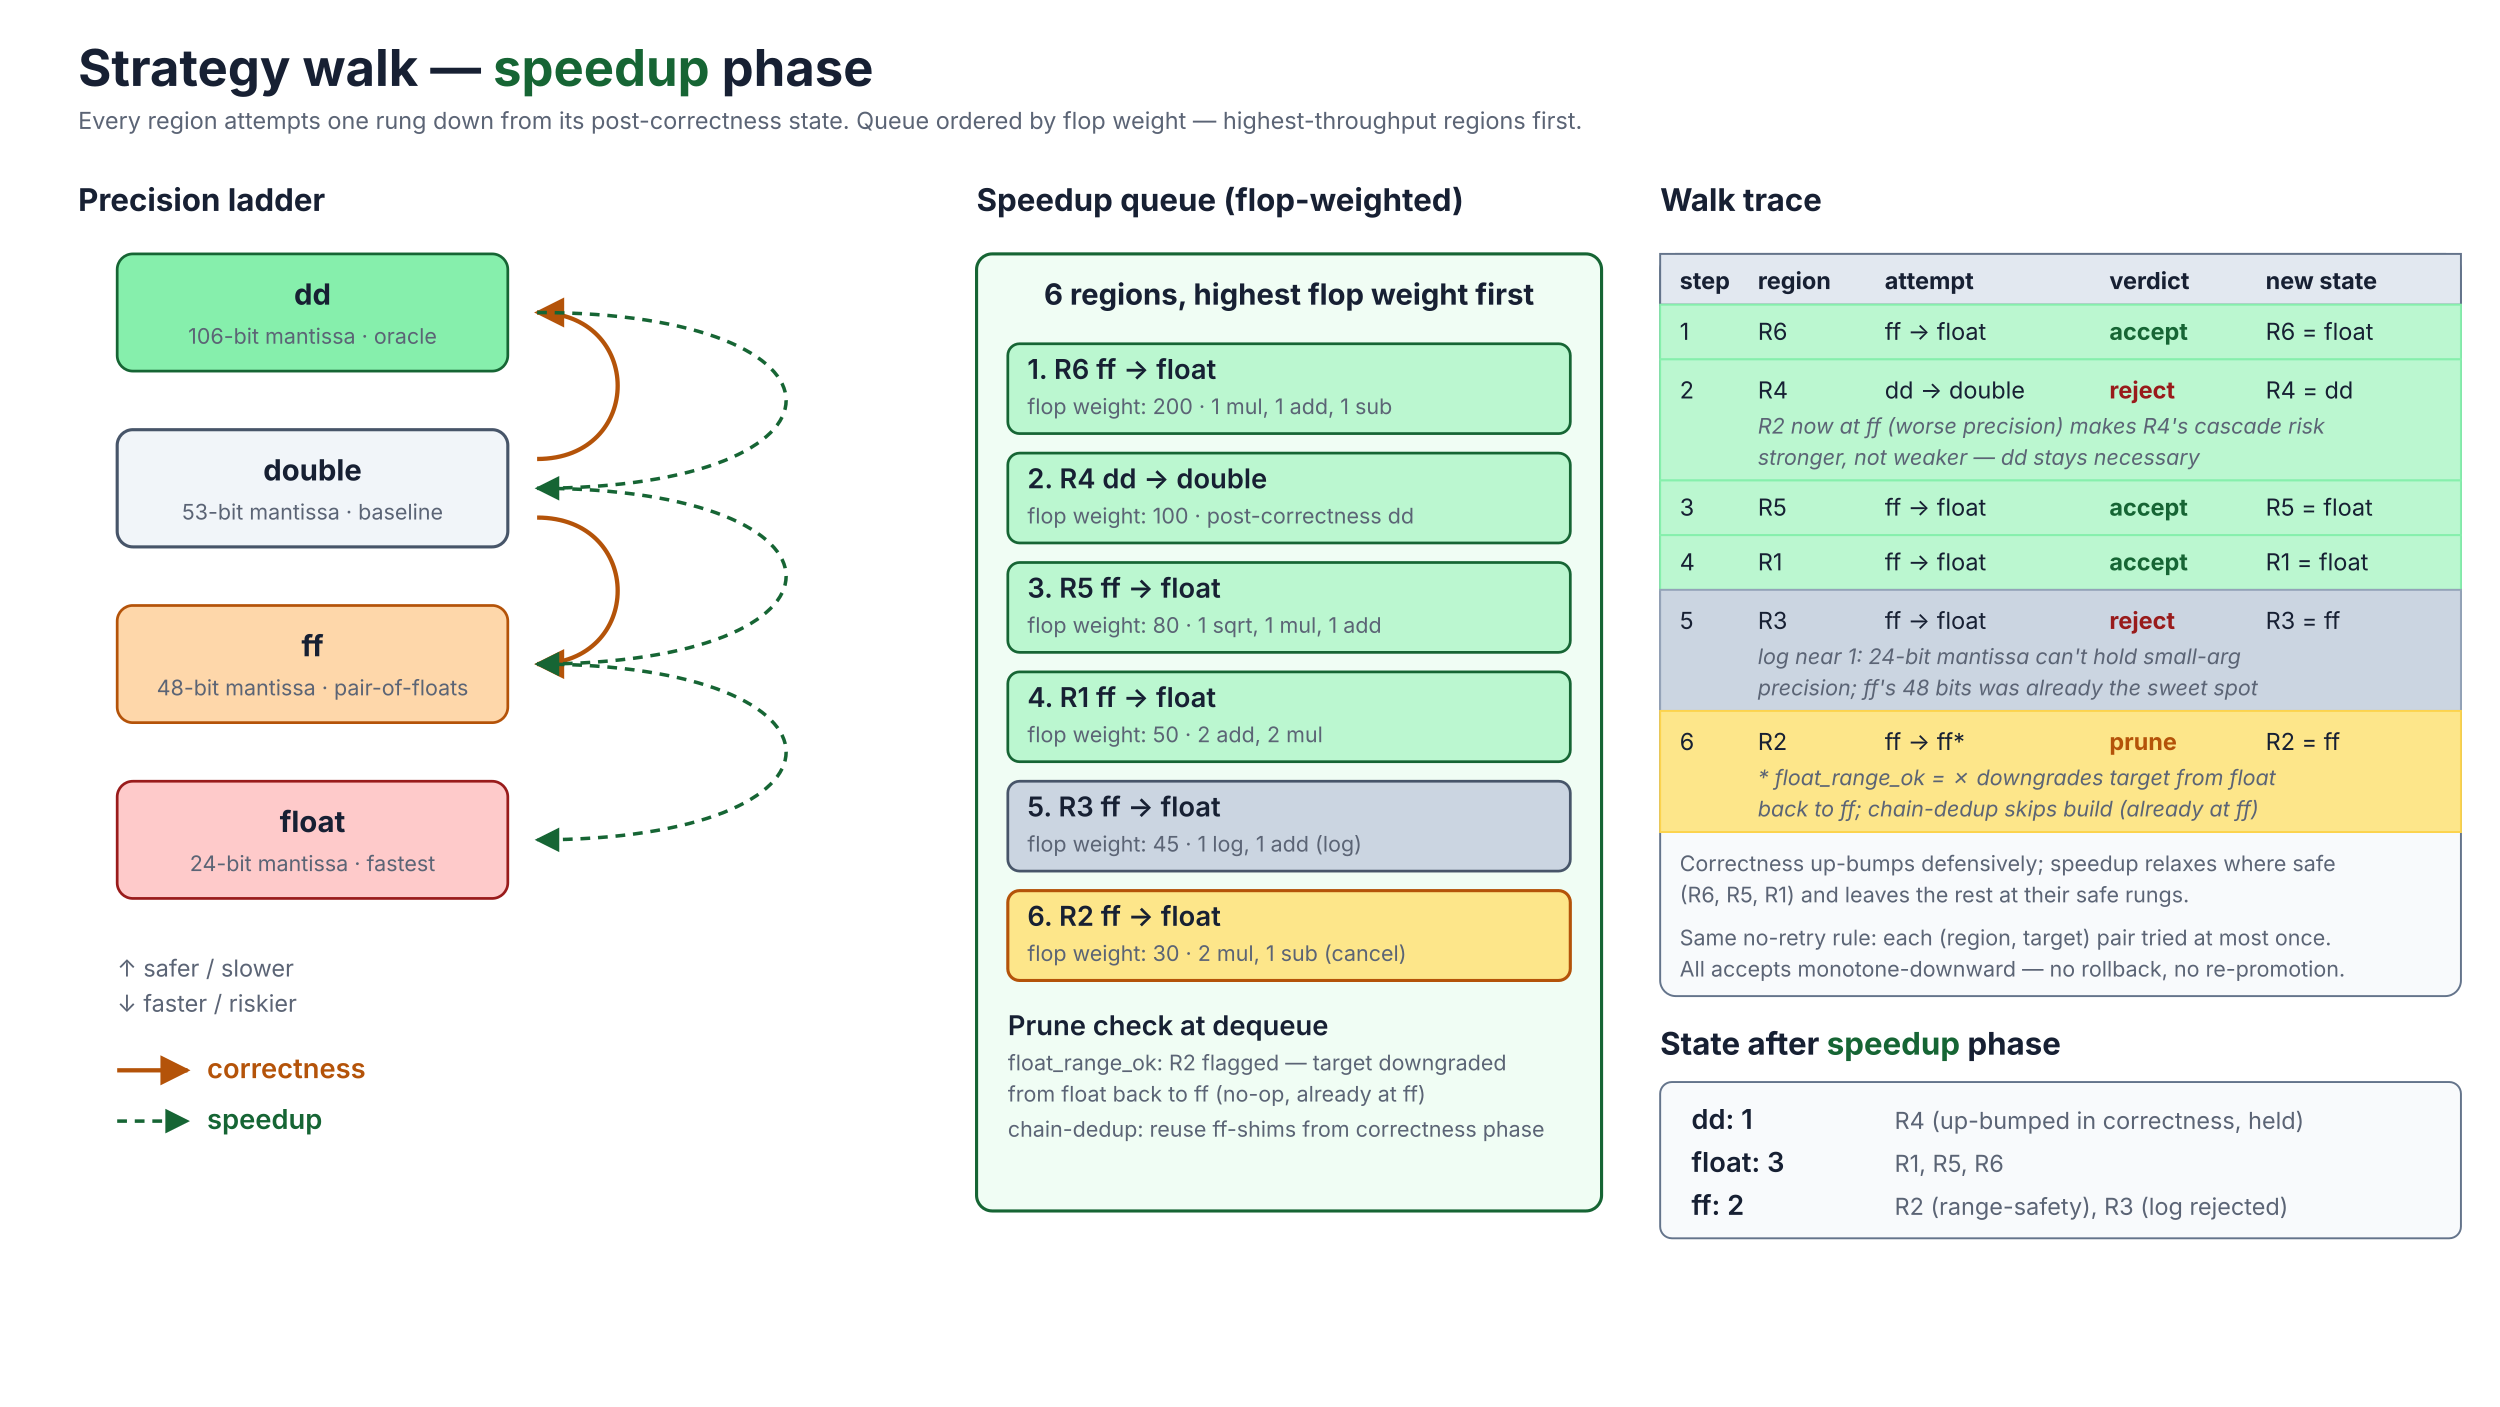
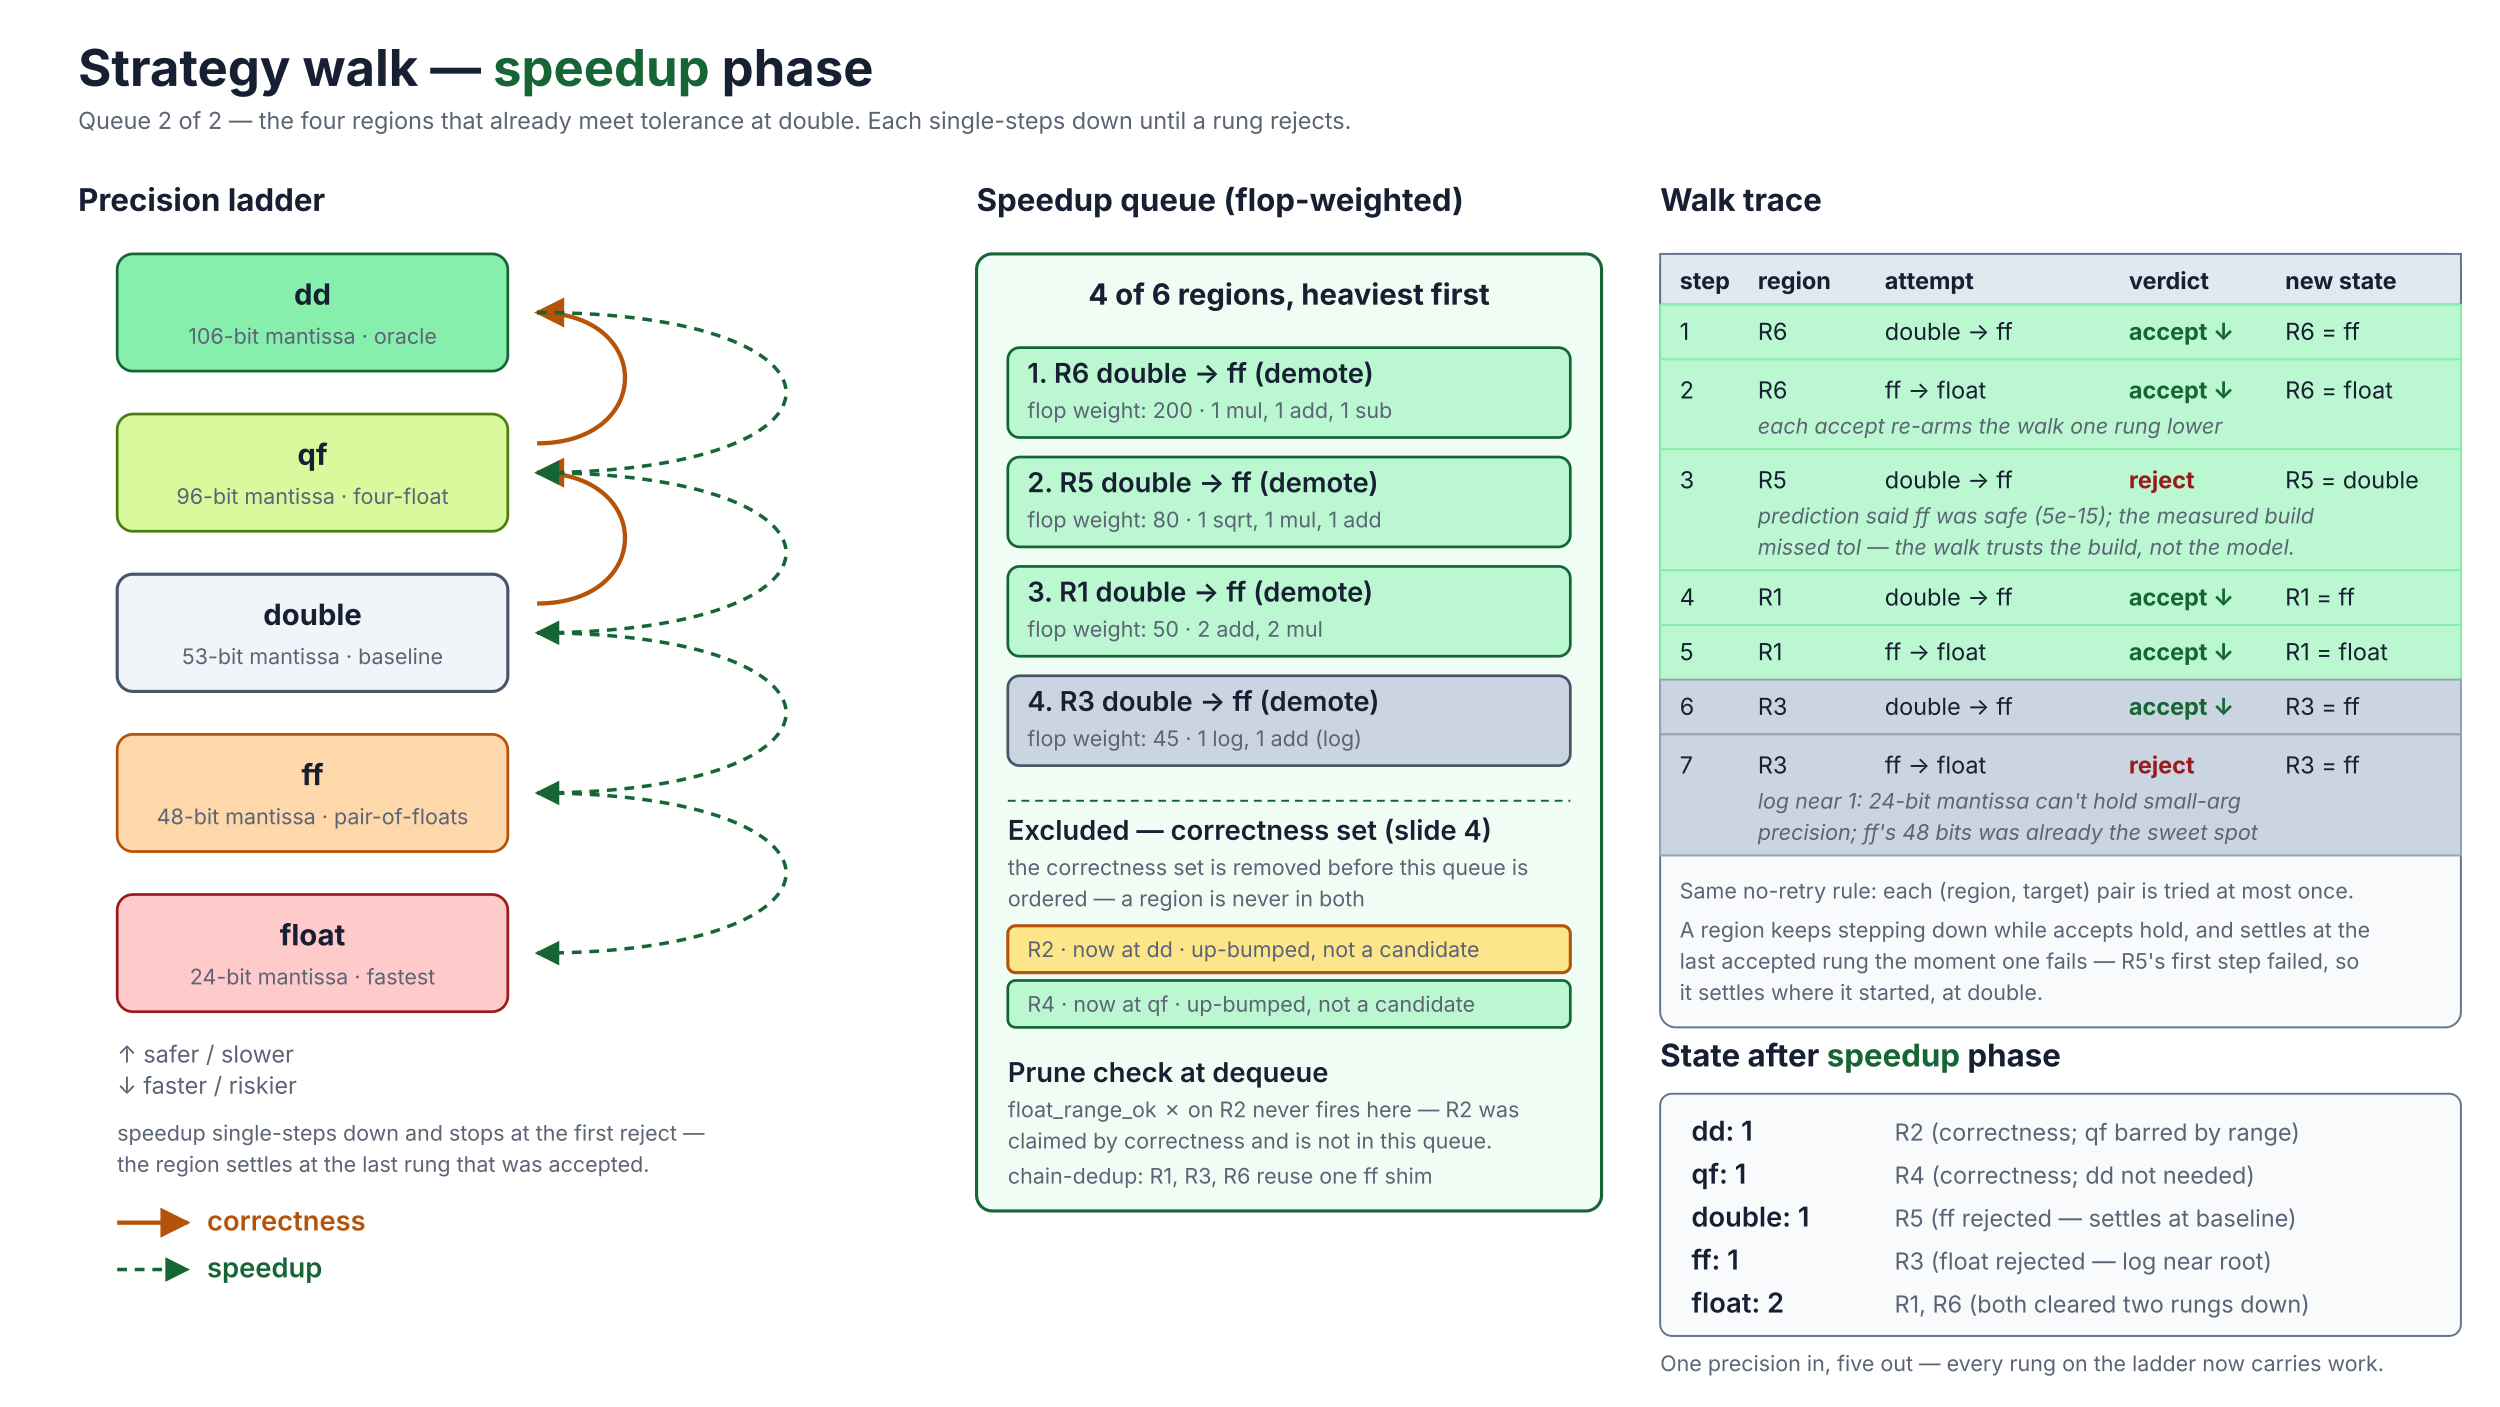
<svg xmlns="http://www.w3.org/2000/svg" viewBox="0 0 1280 720" font-family="ui-sans-serif, system-ui, -apple-system, sans-serif">
  <style>
    .title { font-size: 26px; font-weight: 700; fill: #172033; }
    .h { font-size: 16px; font-weight: 650; fill: #172033; }
    .panel-title { font-size: 15px; font-weight: 700; fill: #172033; }
    .lbl { font-size: 14px; font-weight: 600; fill: #172033; }
    .sub { font-size: 12px; fill: #5b6475; }
    .sub-sm { font-size: 11px; fill: #5b6475; }
    .code { font-family: ui-monospace, "SF Mono", Menlo, monospace; font-size: 12px; fill: #172033; }
    .box { stroke: #64748b; stroke-width: 1; fill: #f8fafc; }
    .queue-box { stroke: #166534; stroke-width: 1.6; fill: #f0fdf4; }
    .rnode-safe { stroke: #166534; stroke-width: 1.4; fill: #bbf7d0; }
    .rnode-warn { stroke: #b45309; stroke-width: 1.6; fill: #fde68a; }
    .rnode-sing { stroke: #475569; stroke-width: 1.4; fill: #cbd5e1; }
    .rung-safest { fill: #86efac; stroke: #166534; stroke-width: 1.4; }
+     .rung-qf     { fill: #d9f99d; stroke: #4d7c0f; stroke-width: 1.4; }
    .rung-base   { fill: #f1f5f9; stroke: #475569; stroke-width: 1.6; }
    .rung-mid    { fill: #fed7aa; stroke: #b45309; stroke-width: 1.4; }
    .rung-risky  { fill: #fecaca; stroke: #991b1b; stroke-width: 1.4; }
    .rung-lbl { font-size: 15px; font-weight: 700; fill: #172033; }
    .rung-sub { font-size: 11px; fill: #5b6475; }
    .arrow-corr { stroke: #b45309; stroke-width: 2.2; fill: none; }
    .arrow-speed { stroke: #166534; stroke-width: 1.8; fill: none; stroke-dasharray: 5 4; }
    .verdict-accept { font-weight: 700; fill: #166534; }
    .verdict-reject { font-weight: 700; fill: #991b1b; }
-     .verdict-downgrade { font-weight: 700; fill: #b45309; }
    .th { font-size: 12px; font-weight: 700; fill: #172033; }
    .td { font-size: 12px; fill: #172033; }
  </style>
  <defs>
    <marker id="arrow-corr-m" viewBox="0 0 10 10" refX="9" refY="5" markerWidth="7" markerHeight="7" orient="auto-start-reverse">
      <path d="M0,0 L10,5 L0,10 z" fill="#b45309" />
    </marker>
    <marker id="arrow-speed-m" viewBox="0 0 10 10" refX="9" refY="5" markerWidth="7" markerHeight="7" orient="auto-start-reverse">
      <path d="M0,0 L10,5 L0,10 z" fill="#166534" />
    </marker>
  </defs>
  <text x="40" y="44" class="title">Strategy walk — <tspan style="fill:#166534">speedup</tspan> phase</text>
-   <text x="40" y="66" class="sub">Every region attempts one rung down from its post-correctness state. Queue ordered by flop weight — highest-throughput regions first.</text>
+   <text x="40" y="66" class="sub">Queue 2 of 2 — the four regions that already meet tolerance at double. Each single-steps down until a rung rejects.</text>
  <text x="40" y="108" class="h">Precision ladder</text>
  <g transform="translate(60, 130)">
    <rect x="0" y="0" width="200" height="60" rx="8" class="rung-safest" />
    <text x="100" y="26" text-anchor="middle" class="rung-lbl">dd</text>
    <text x="100" y="46" text-anchor="middle" class="rung-sub">106-bit mantissa · oracle</text>
-     <rect x="0" y="90" width="200" height="60" rx="8" class="rung-base" />
-     <text x="100" y="116" text-anchor="middle" class="rung-lbl">double</text>
-     <text x="100" y="136" text-anchor="middle" class="rung-sub">53-bit mantissa · baseline</text>
-     <rect x="0" y="180" width="200" height="60" rx="8" class="rung-mid" />
-     <text x="100" y="206" text-anchor="middle" class="rung-lbl">ff</text>
-     <text x="100" y="226" text-anchor="middle" class="rung-sub">48-bit mantissa · pair-of-floats</text>
-     <rect x="0" y="270" width="200" height="60" rx="8" class="rung-risky" />
-     <text x="100" y="296" text-anchor="middle" class="rung-lbl">float</text>
-     <text x="100" y="316" text-anchor="middle" class="rung-sub">24-bit mantissa · fastest</text>
-     <path d="M215 105 C 270 105, 270 30, 215 30" class="arrow-corr" marker-end="url(#arrow-corr-m)" />
-     <path d="M215 135 C 270 135, 270 210, 215 210" class="arrow-corr" marker-end="url(#arrow-corr-m)" />
-     <path d="M215 30 C 385 30, 385 120, 215 120" class="arrow-speed" marker-end="url(#arrow-speed-m)" />
-     <path d="M215 120 C 385 120, 385 210, 215 210" class="arrow-speed" marker-end="url(#arrow-speed-m)" />
-     <path d="M215 210 C 385 210, 385 300, 215 300" class="arrow-speed" marker-end="url(#arrow-speed-m)" />
-     <text x="0" y="370" class="sub">↑ safer / slower</text>
-     <text x="0" y="388" class="sub">↓ faster / riskier</text>
-     <line x1="0" y1="418" x2="36" y2="418" class="arrow-corr" marker-end="url(#arrow-corr-m)" />
-     <text x="46" y="422" class="lbl" style="fill:#b45309">correctness</text>
-     <line x1="0" y1="444" x2="36" y2="444" class="arrow-speed" marker-end="url(#arrow-speed-m)" />
-     <text x="46" y="448" class="lbl" style="fill:#166534">speedup</text>
+     <rect x="0" y="82" width="200" height="60" rx="8" class="rung-qf" />
+     <text x="100" y="108" text-anchor="middle" class="rung-lbl">qf</text>
+     <text x="100" y="128" text-anchor="middle" class="rung-sub">96-bit mantissa · four-float</text>
+     <rect x="0" y="164" width="200" height="60" rx="8" class="rung-base" />
+     <text x="100" y="190" text-anchor="middle" class="rung-lbl">double</text>
+     <text x="100" y="210" text-anchor="middle" class="rung-sub">53-bit mantissa · baseline</text>
+     <rect x="0" y="246" width="200" height="60" rx="8" class="rung-mid" />
+     <text x="100" y="272" text-anchor="middle" class="rung-lbl">ff</text>
+     <text x="100" y="292" text-anchor="middle" class="rung-sub">48-bit mantissa · pair-of-floats</text>
+     <rect x="0" y="328" width="200" height="60" rx="8" class="rung-risky" />
+     <text x="100" y="354" text-anchor="middle" class="rung-lbl">float</text>
+     <text x="100" y="374" text-anchor="middle" class="rung-sub">24-bit mantissa · fastest</text>
+     <path d="M215 179 C 275 179, 275 112, 215 112" class="arrow-corr" marker-end="url(#arrow-corr-m)" />
+     <path d="M215 97 C 275 97, 275 30, 215 30" class="arrow-corr" marker-end="url(#arrow-corr-m)" />
+     <path d="M215 30 C 385 30, 385 112, 215 112" class="arrow-speed" marker-end="url(#arrow-speed-m)" />
+     <path d="M215 112 C 385 112, 385 194, 215 194" class="arrow-speed" marker-end="url(#arrow-speed-m)" />
+     <path d="M215 194 C 385 194, 385 276, 215 276" class="arrow-speed" marker-end="url(#arrow-speed-m)" />
+     <path d="M215 276 C 385 276, 385 358, 215 358" class="arrow-speed" marker-end="url(#arrow-speed-m)" />
+     <text x="0" y="414" class="sub">↑ safer / slower</text>
+     <text x="0" y="430" class="sub">↓ faster / riskier</text>
+     <text x="0" y="454" class="sub-sm">speedup single-steps down and stops at the first reject —</text>
+     <text x="0" y="470" class="sub-sm">the region settles at the last rung that was accepted.</text>
+     <line x1="0" y1="496" x2="36" y2="496" class="arrow-corr" marker-end="url(#arrow-corr-m)" />
+     <text x="46" y="500" class="lbl" style="fill:#b45309">correctness</text>
+     <line x1="0" y1="520" x2="36" y2="520" class="arrow-speed" marker-end="url(#arrow-speed-m)" />
+     <text x="46" y="524" class="lbl" style="fill:#166534">speedup</text>
  </g>
  <text x="500" y="108" class="h">Speedup queue  (flop-weighted)</text>
  <g transform="translate(500, 130)">
    <rect x="0" y="0" width="320" height="490" rx="8" class="queue-box" />
-     <text x="160" y="26" text-anchor="middle" class="panel-title">6 regions, highest flop weight first</text>
-     <g transform="translate(16, 46)">
+     <text x="160" y="26" text-anchor="middle" class="panel-title">4 of 6 regions, heaviest first</text>
+     <g transform="translate(16, 48)">
      <rect x="0" y="0" width="288" height="46" rx="6" class="rnode-safe" />
-       <text x="10" y="18" class="lbl">1.  R6   ff → float</text>
+       <text x="10" y="18" class="lbl">1.  R6   double → ff  (demote)</text>
      <text x="10" y="36" class="sub-sm">flop weight: 200  ·  1 mul, 1 add, 1 sub</text>
    </g>
-     <g transform="translate(16, 102)">
+     <g transform="translate(16, 104)">
      <rect x="0" y="0" width="288" height="46" rx="6" class="rnode-safe" />
-       <text x="10" y="18" class="lbl">2.  R4   dd → double</text>
-       <text x="10" y="36" class="sub-sm">flop weight: 100  ·  post-correctness dd</text>
-     </g>
-     <g transform="translate(16, 158)">
-       <rect x="0" y="0" width="288" height="46" rx="6" class="rnode-safe" />
-       <text x="10" y="18" class="lbl">3.  R5   ff → float</text>
+       <text x="10" y="18" class="lbl">2.  R5   double → ff  (demote)</text>
      <text x="10" y="36" class="sub-sm">flop weight: 80  ·  1 sqrt, 1 mul, 1 add</text>
    </g>
-     <g transform="translate(16, 214)">
+     <g transform="translate(16, 160)">
      <rect x="0" y="0" width="288" height="46" rx="6" class="rnode-safe" />
-       <text x="10" y="18" class="lbl">4.  R1   ff → float</text>
+       <text x="10" y="18" class="lbl">3.  R1   double → ff  (demote)</text>
      <text x="10" y="36" class="sub-sm">flop weight: 50  ·  2 add, 2 mul</text>
    </g>
-     <g transform="translate(16, 270)">
+     <g transform="translate(16, 216)">
      <rect x="0" y="0" width="288" height="46" rx="6" class="rnode-sing" />
-       <text x="10" y="18" class="lbl">5.  R3   ff → float</text>
+       <text x="10" y="18" class="lbl">4.  R3   double → ff  (demote)</text>
      <text x="10" y="36" class="sub-sm">flop weight: 45  ·  1 log, 1 add  (log)</text>
    </g>
-     <g transform="translate(16, 326)">
-       <rect x="0" y="0" width="288" height="46" rx="6" class="rnode-warn" />
-       <text x="10" y="18" class="lbl">6.  R2   ff → float</text>
-       <text x="10" y="36" class="sub-sm">flop weight: 30  ·  2 mul, 1 sub  (cancel)</text>
+     <line x1="16" y1="280" x2="304" y2="280" stroke="#166534" stroke-width="1" stroke-dasharray="4 3" />
+     <text x="16" y="300" class="lbl">Excluded — correctness set (slide 4)</text>
+     <text x="16" y="318" class="sub-sm">the correctness set is removed before this queue is</text>
+     <text x="16" y="334" class="sub-sm">ordered — a region is never in both</text>
+     <g transform="translate(16, 344)">
+       <rect x="0" y="0" width="288" height="24" rx="4" class="rnode-warn" />
+       <text x="10" y="16" class="sub-sm">R2 · now at dd · up-bumped, not a candidate</text>
    </g>
-     <g transform="translate(16, 400)">
+     <g transform="translate(16, 372)">
+       <rect x="0" y="0" width="288" height="24" rx="4" class="rnode-safe" />
+       <text x="10" y="16" class="sub-sm">R4 · now at qf · up-bumped, not a candidate</text>
+     </g>
+     <g transform="translate(16, 424)">
      <text x="0" y="0" class="lbl">Prune check at dequeue</text>
-       <text x="0" y="18" class="sub-sm">float_range_ok: R2 flagged — target downgraded</text>
-       <text x="0" y="34" class="sub-sm">from float back to ff (no-op, already at ff)</text>
-       <text x="0" y="52" class="sub-sm">chain-dedup: reuse ff-shims from correctness phase</text>
+       <text x="0" y="18" class="sub-sm">float_range_ok ✗ on R2 never fires here — R2 was</text>
+       <text x="0" y="34" class="sub-sm">claimed by correctness and is not in this queue.</text>
+       <text x="0" y="52" class="sub-sm">chain-dedup: R1, R3, R6 reuse one ff shim</text>
    </g>
  </g>
  <text x="850" y="108" class="h">Walk trace</text>
  <g transform="translate(850, 130)">
-     <rect x="0" y="0" width="410" height="380" rx="8" class="box" />
+     <rect x="0" y="0" width="410" height="396" rx="8" class="box" />
    <rect x="0" y="0" width="410" height="26" fill="#e2e8f0" stroke="#64748b" stroke-width="1" />
    <text x="10" y="18" class="th">step</text>
    <text x="50" y="18" class="th">region</text>
    <text x="115" y="18" class="th">attempt</text>
-     <text x="230" y="18" class="th">verdict</text>
-     <text x="310" y="18" class="th">new state</text>
+     <text x="240" y="18" class="th">verdict</text>
+     <text x="320" y="18" class="th">new state</text>
    <g font-size="12" fill="#172033">
      <rect x="0" y="26" width="410" height="28" fill="#bbf7d0" stroke="#86efac" />
      <text x="10" y="44">1</text>
      <text x="50" y="44">R6</text>
-       <text x="115" y="44">ff → float</text>
-       <text x="230" y="44" class="verdict-accept">accept</text>
-       <text x="310" y="44">R6 = float</text>
-       <rect x="0" y="54" width="410" height="62" fill="#bbf7d0" stroke="#86efac" />
+       <text x="115" y="44">double → ff</text>
+       <text x="240" y="44" class="verdict-accept">accept ↓</text>
+       <text x="320" y="44">R6 = ff</text>
+       <rect x="0" y="54" width="410" height="46" fill="#bbf7d0" stroke="#86efac" />
      <text x="10" y="74">2</text>
-       <text x="50" y="74">R4</text>
-       <text x="115" y="74">dd → double</text>
-       <text x="230" y="74" class="verdict-reject">reject</text>
-       <text x="310" y="74">R4 = dd</text>
-       <text x="50" y="92" class="sub-sm" font-style="italic">R2 now at ff (worse precision) makes R4's cascade risk</text>
-       <text x="50" y="108" class="sub-sm" font-style="italic">stronger, not weaker — dd stays necessary</text>
-       <rect x="0" y="116" width="410" height="28" fill="#bbf7d0" stroke="#86efac" />
-       <text x="10" y="134">3</text>
-       <text x="50" y="134">R5</text>
-       <text x="115" y="134">ff → float</text>
-       <text x="230" y="134" class="verdict-accept">accept</text>
-       <text x="310" y="134">R5 = float</text>
-       <rect x="0" y="144" width="410" height="28" fill="#bbf7d0" stroke="#86efac" />
-       <text x="10" y="162">4</text>
-       <text x="50" y="162">R1</text>
-       <text x="115" y="162">ff → float</text>
-       <text x="230" y="162" class="verdict-accept">accept</text>
-       <text x="310" y="162">R1 = float</text>
-       <rect x="0" y="172" width="410" height="62" fill="#cbd5e1" stroke="#94a3b8" />
-       <text x="10" y="192">5</text>
-       <text x="50" y="192">R3</text>
-       <text x="115" y="192">ff → float</text>
-       <text x="230" y="192" class="verdict-reject">reject</text>
-       <text x="310" y="192">R3 = ff</text>
-       <text x="50" y="210" class="sub-sm" font-style="italic">log near 1: 24-bit mantissa can't hold small-arg</text>
-       <text x="50" y="226" class="sub-sm" font-style="italic">precision; ff's 48 bits was already the sweet spot</text>
-       <rect x="0" y="234" width="410" height="62" fill="#fde68a" stroke="#fcd34d" />
-       <text x="10" y="254">6</text>
-       <text x="50" y="254">R2</text>
-       <text x="115" y="254">ff → ff*</text>
-       <text x="230" y="254" class="verdict-downgrade">prune</text>
-       <text x="310" y="254">R2 = ff</text>
-       <text x="50" y="272" class="sub-sm" font-style="italic">* float_range_ok = ✗ downgrades target from float</text>
-       <text x="50" y="288" class="sub-sm" font-style="italic">back to ff; chain-dedup skips build (already at ff)</text>
+       <text x="50" y="74">R6</text>
+       <text x="115" y="74">ff → float</text>
+       <text x="240" y="74" class="verdict-accept">accept ↓</text>
+       <text x="320" y="74">R6 = float</text>
+       <text x="50" y="92" class="sub-sm" font-style="italic">each accept re-arms the walk one rung lower</text>
+       <rect x="0" y="100" width="410" height="62" fill="#bbf7d0" stroke="#86efac" />
+       <text x="10" y="120">3</text>
+       <text x="50" y="120">R5</text>
+       <text x="115" y="120">double → ff</text>
+       <text x="240" y="120" class="verdict-reject">reject</text>
+       <text x="320" y="120">R5 = double</text>
+       <text x="50" y="138" class="sub-sm" font-style="italic">prediction said ff was safe (5e-15); the measured build</text>
+       <text x="50" y="154" class="sub-sm" font-style="italic">missed tol — the walk trusts the build, not the model.</text>
+       <rect x="0" y="162" width="410" height="28" fill="#bbf7d0" stroke="#86efac" />
+       <text x="10" y="180">4</text>
+       <text x="50" y="180">R1</text>
+       <text x="115" y="180">double → ff</text>
+       <text x="240" y="180" class="verdict-accept">accept ↓</text>
+       <text x="320" y="180">R1 = ff</text>
+       <rect x="0" y="190" width="410" height="28" fill="#bbf7d0" stroke="#86efac" />
+       <text x="10" y="208">5</text>
+       <text x="50" y="208">R1</text>
+       <text x="115" y="208">ff → float</text>
+       <text x="240" y="208" class="verdict-accept">accept ↓</text>
+       <text x="320" y="208">R1 = float</text>
+       <rect x="0" y="218" width="410" height="28" fill="#cbd5e1" stroke="#94a3b8" />
+       <text x="10" y="236">6</text>
+       <text x="50" y="236">R3</text>
+       <text x="115" y="236">double → ff</text>
+       <text x="240" y="236" class="verdict-accept">accept ↓</text>
+       <text x="320" y="236">R3 = ff</text>
+       <rect x="0" y="246" width="410" height="62" fill="#cbd5e1" stroke="#94a3b8" />
+       <text x="10" y="266">7</text>
+       <text x="50" y="266">R3</text>
+       <text x="115" y="266">ff → float</text>
+       <text x="240" y="266" class="verdict-reject">reject</text>
+       <text x="320" y="266">R3 = ff</text>
+       <text x="50" y="284" class="sub-sm" font-style="italic">log near 1: 24-bit mantissa can't hold small-arg</text>
+       <text x="50" y="300" class="sub-sm" font-style="italic">precision; ff's 48 bits was already the sweet spot</text>
    </g>
-     <g transform="translate(10, 316)">
-       <text x="0" y="0" class="sub-sm">Correctness up-bumps defensively; speedup relaxes where safe</text>
-       <text x="0" y="16" class="sub-sm">(R6, R5, R1) and leaves the rest at their safe rungs.</text>
-       <text x="0" y="38" class="sub-sm">Same no-retry rule: each (region, target) pair tried at most once.</text>
-       <text x="0" y="54" class="sub-sm">All accepts monotone-downward — no rollback, no re-promotion.</text>
+     <g transform="translate(10, 330)">
+       <text x="0" y="0" class="sub-sm">Same no-retry rule: each (region, target) pair is tried at most once.</text>
+       <text x="0" y="20" class="sub-sm">A region keeps stepping down while accepts hold, and settles at the</text>
+       <text x="0" y="36" class="sub-sm">last accepted rung the moment one fails — R5's first step failed, so</text>
+       <text x="0" y="52" class="sub-sm">it settles where it started, at double.</text>
    </g>
  </g>
-   <g transform="translate(850, 540)">
+   <g transform="translate(850, 546)">
    <text x="0" y="0" class="h">State after <tspan style="fill:#166534">speedup</tspan> phase</text>
-     <rect x="0" y="14" width="410" height="80" rx="6" class="box" />
+     <rect x="0" y="14" width="410" height="124" rx="6" class="box" />
    <text x="16" y="38" class="lbl">dd: 1</text>
-     <text x="120" y="38" class="sub">R4  (up-bumped in correctness, held)</text>
-     <text x="16" y="60" class="lbl">float: 3</text>
-     <text x="120" y="60" class="sub">R1, R5, R6</text>
-     <text x="16" y="82" class="lbl">ff: 2</text>
-     <text x="120" y="82" class="sub">R2 (range-safety), R3 (log rejected)</text>
+     <text x="120" y="38" class="sub">R2  (correctness; qf barred by range)</text>
+     <text x="16" y="60" class="lbl">qf: 1</text>
+     <text x="120" y="60" class="sub">R4  (correctness; dd not needed)</text>
+     <text x="16" y="82" class="lbl">double: 1</text>
+     <text x="120" y="82" class="sub">R5  (ff rejected — settles at baseline)</text>
+     <text x="16" y="104" class="lbl">ff: 1</text>
+     <text x="120" y="104" class="sub">R3  (float rejected — log near root)</text>
+     <text x="16" y="126" class="lbl">float: 2</text>
+     <text x="120" y="126" class="sub">R1, R6  (both cleared two rungs down)</text>
+     <text x="0" y="156" class="sub-sm">One precision in, five out — every rung on the ladder now carries work.</text>
  </g>
</svg>
